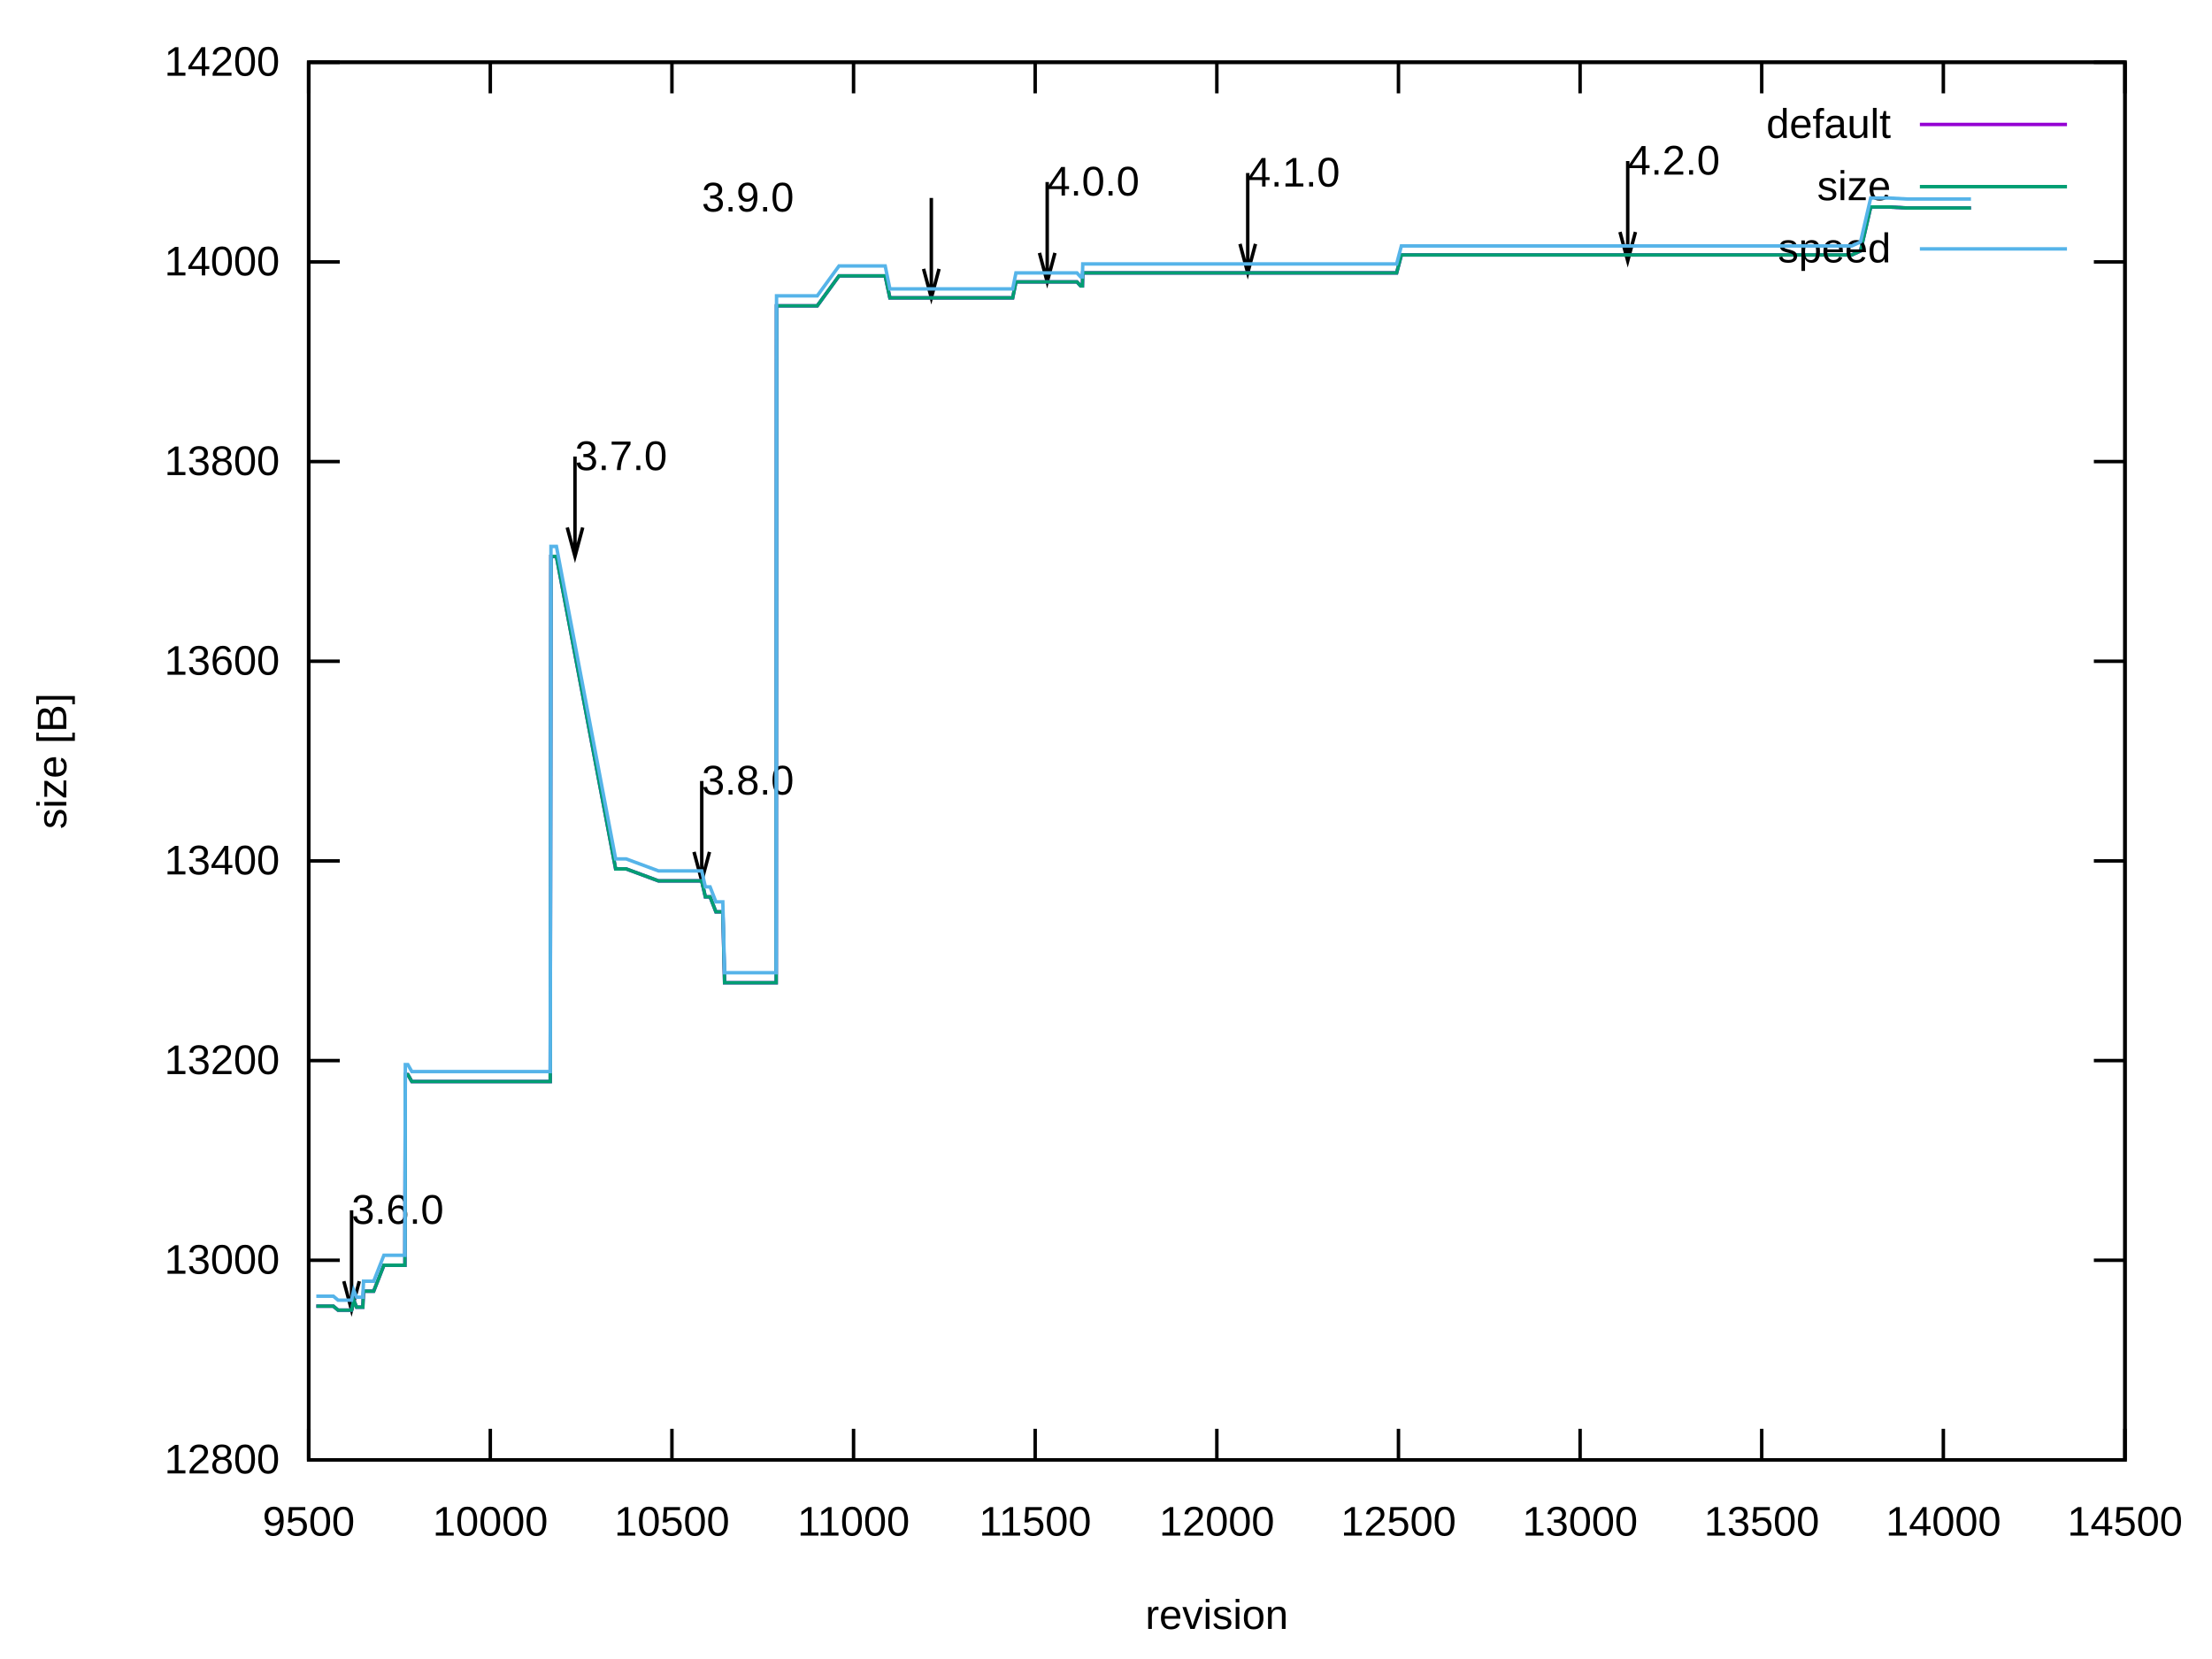
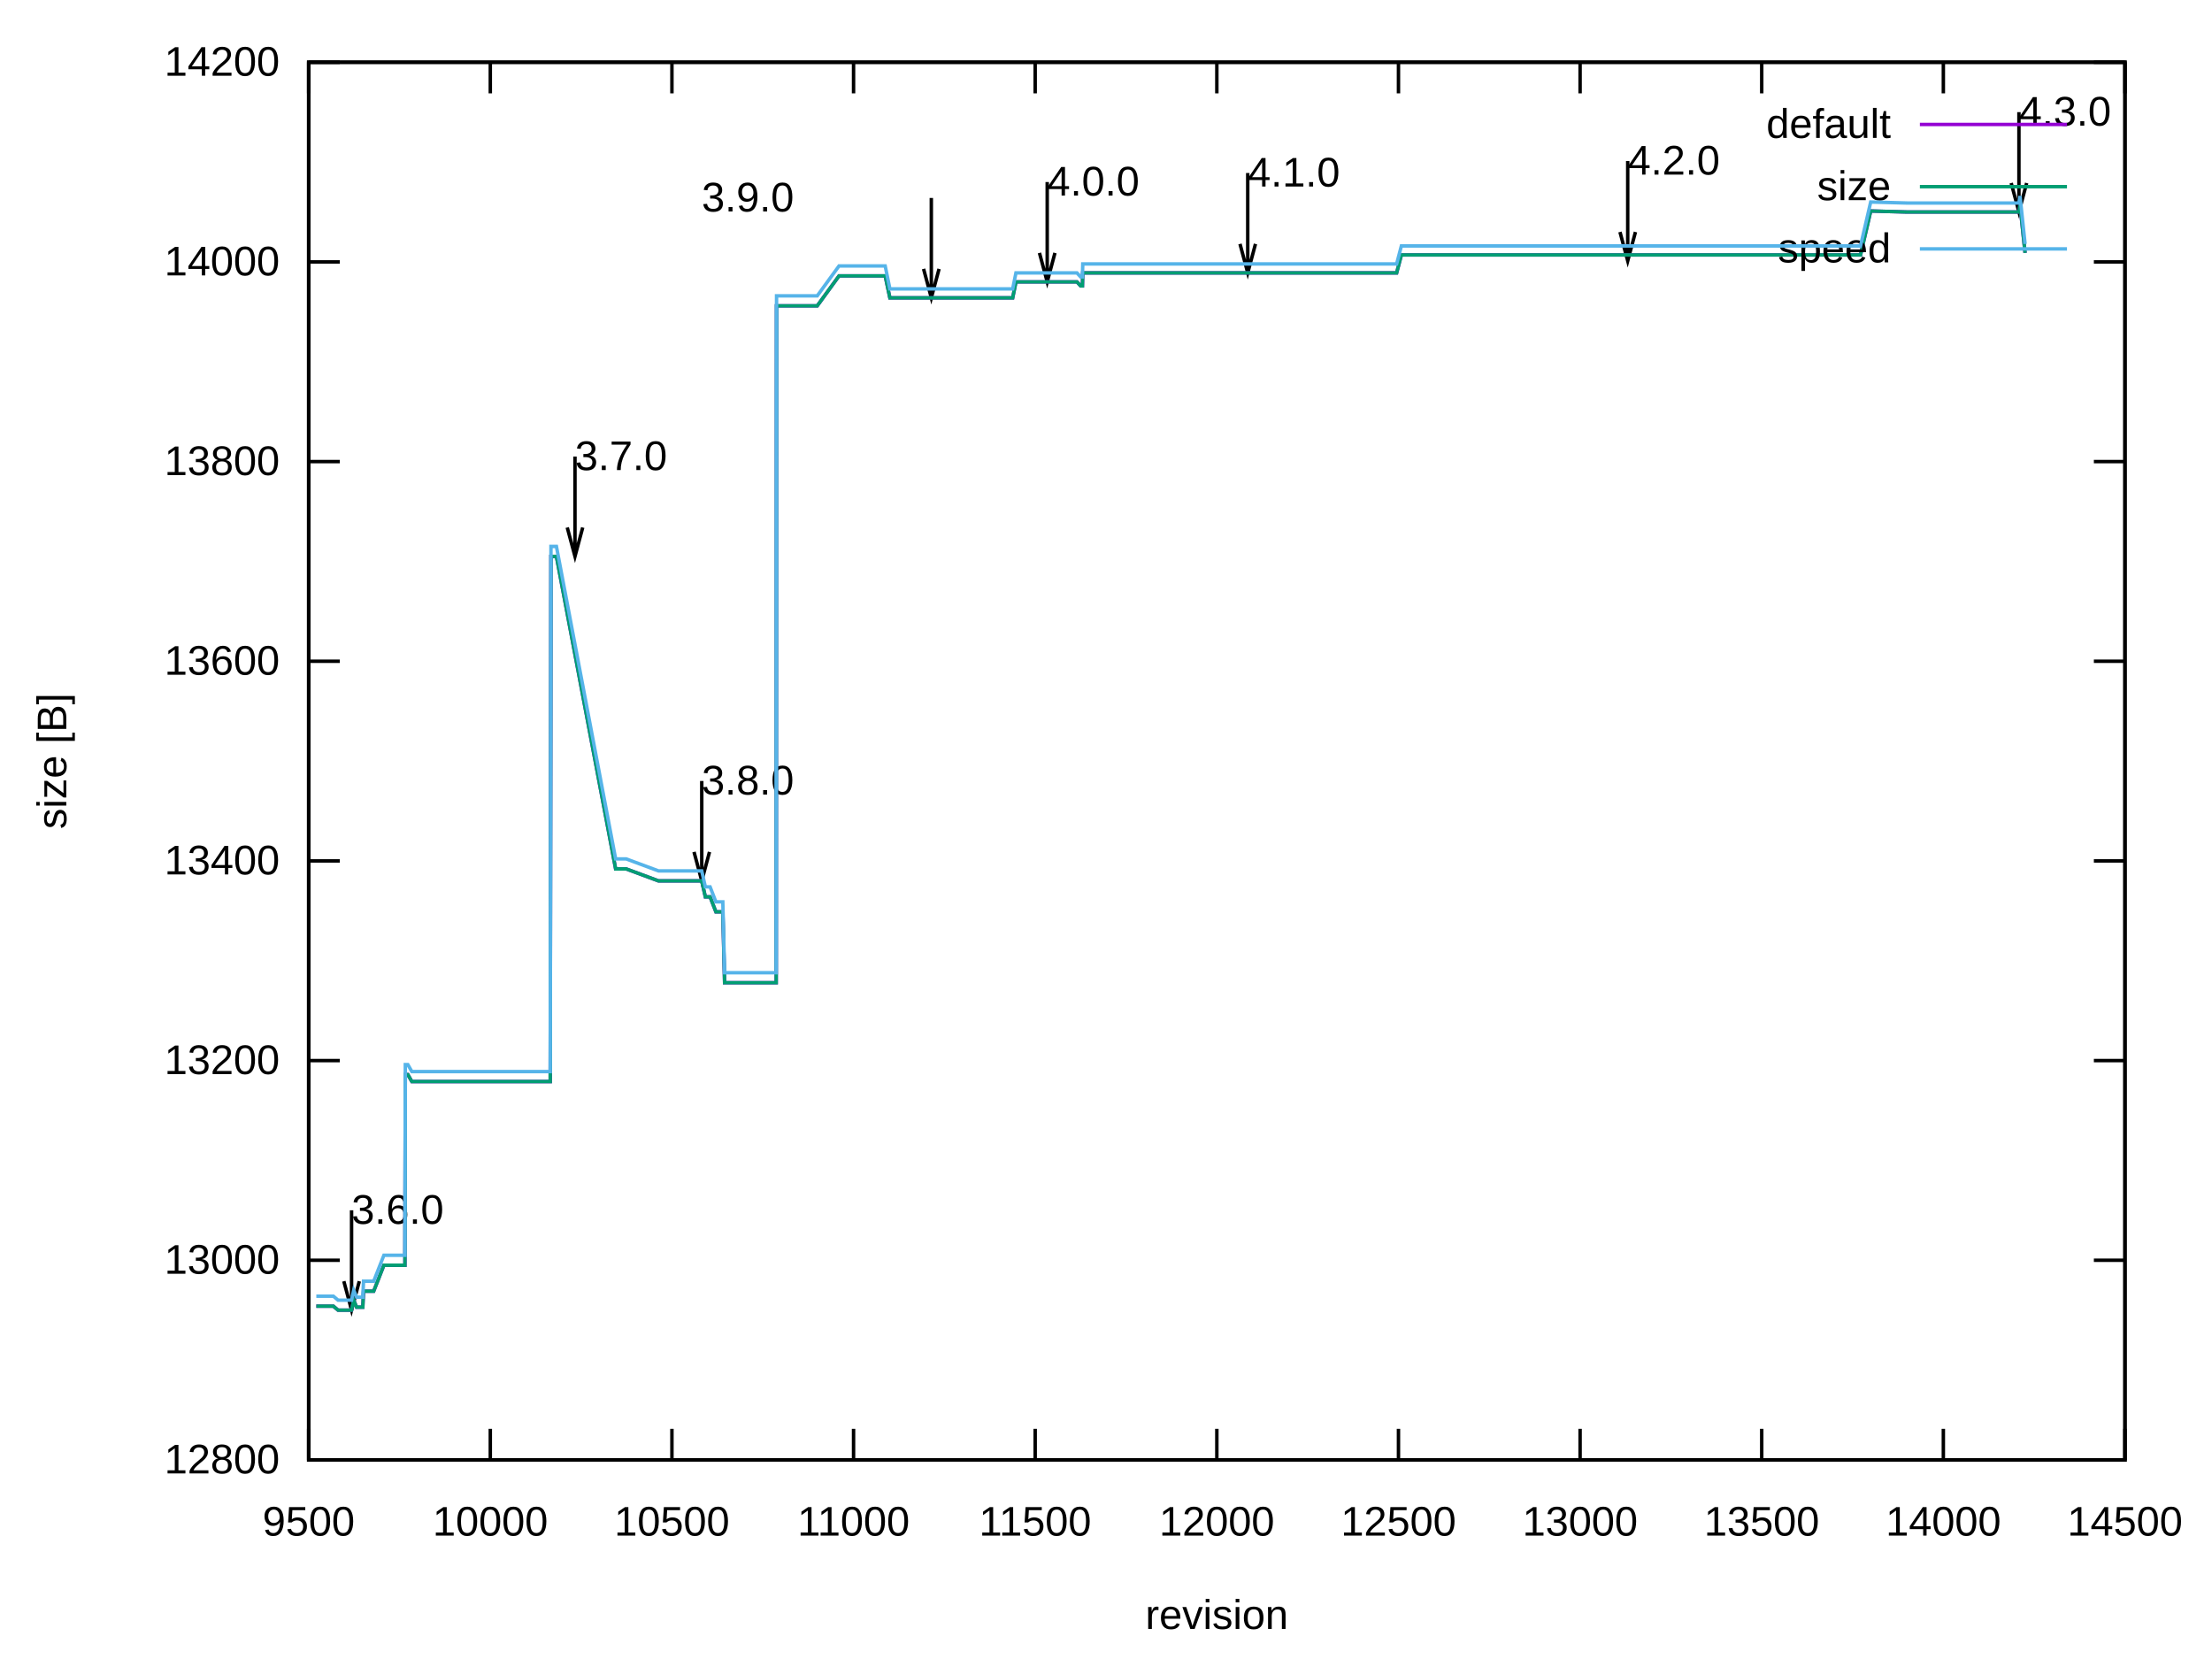
<svg xmlns="http://www.w3.org/2000/svg" xmlns:xlink="http://www.w3.org/1999/xlink" width="640" height="480" viewBox="0 0 640 480">
  <g id="gnuplot_canvas">
    <rect x="0" y="0" width="640" height="480" fill="none" />
    <defs>
      <circle id="gpDot" r="0.5" stroke-width="0.5" stroke="currentColor" />
      <path id="gpPt0" stroke-width="0.222" stroke="currentColor" d="M-1,0 h2 M0,-1 v2" />
      <path id="gpPt1" stroke-width="0.222" stroke="currentColor" d="M-1,-1 L1,1 M1,-1 L-1,1" />
      <path id="gpPt2" stroke-width="0.222" stroke="currentColor" d="M-1,0 L1,0 M0,-1 L0,1 M-1,-1 L1,1 M-1,1 L1,-1" />
      <rect id="gpPt3" stroke-width="0.222" stroke="currentColor" x="-1" y="-1" width="2" height="2" />
      <rect id="gpPt4" stroke-width="0.222" stroke="currentColor" fill="currentColor" x="-1" y="-1" width="2" height="2" />
      <circle id="gpPt5" stroke-width="0.222" stroke="currentColor" cx="0" cy="0" r="1" />
      <use xlink:href="#gpPt5" id="gpPt6" fill="currentColor" stroke="none" />
      <path id="gpPt7" stroke-width="0.222" stroke="currentColor" d="M0,-1.33 L-1.33,0.67 L1.33,0.67 z" />
      <use xlink:href="#gpPt7" id="gpPt8" fill="currentColor" stroke="none" />
      <use xlink:href="#gpPt7" id="gpPt9" stroke="currentColor" transform="rotate(180)" />
      <use xlink:href="#gpPt9" id="gpPt10" fill="currentColor" stroke="none" />
      <use xlink:href="#gpPt3" id="gpPt11" stroke="currentColor" transform="rotate(45)" />
      <use xlink:href="#gpPt11" id="gpPt12" fill="currentColor" stroke="none" />
      <path id="gpPt13" stroke-width="0.222" stroke="currentColor" d="M0,1.330 L1.265,0.411 L0.782,-1.067 L-0.782,-1.076 L-1.265,0.411 z" />
      <use xlink:href="#gpPt13" id="gpPt14" fill="currentColor" stroke="none" />
      <filter id="textbox" filterUnits="objectBoundingBox" x="0" y="0" height="1" width="1">
        <feFlood flood-color="white" flood-opacity="1" result="bgnd" />
        <feComposite in="SourceGraphic" in2="bgnd" operator="atop" />
      </filter>
      <filter id="greybox" filterUnits="objectBoundingBox" x="0" y="0" height="1" width="1">
        <feFlood flood-color="lightgrey" flood-opacity="1" result="grey" />
        <feComposite in="SourceGraphic" in2="grey" operator="atop" />
      </filter>
    </defs>
    <g fill="none" color="white" stroke="currentColor" stroke-width="1.00" stroke-linecap="butt" stroke-linejoin="miter">
</g>
    <g fill="none" color="black" stroke="currentColor" stroke-width="1.00" stroke-linecap="butt" stroke-linejoin="miter">
      <path stroke="black" d="M89.31,422.40 L98.31,422.40 M614.82,422.40 L605.82,422.40  " />
      <g transform="translate(80.92,426.30)" stroke="none" fill="black" font-family="Arial" font-size="12.00" text-anchor="end">
        <text>
          <tspan font-family="Arial"> 12800</tspan>
        </text>
      </g>
    </g>
    <g fill="none" color="black" stroke="currentColor" stroke-width="1.00" stroke-linecap="butt" stroke-linejoin="miter">
      <path stroke="black" d="M89.31,364.63 L98.31,364.63 M614.82,364.63 L605.82,364.63  " />
      <g transform="translate(80.92,368.53)" stroke="none" fill="black" font-family="Arial" font-size="12.00" text-anchor="end">
        <text>
          <tspan font-family="Arial"> 13000</tspan>
        </text>
      </g>
    </g>
    <g fill="none" color="black" stroke="currentColor" stroke-width="1.00" stroke-linecap="butt" stroke-linejoin="miter">
      <path stroke="black" d="M89.31,306.86 L98.31,306.86 M614.82,306.86 L605.82,306.86  " />
      <g transform="translate(80.92,310.76)" stroke="none" fill="black" font-family="Arial" font-size="12.00" text-anchor="end">
        <text>
          <tspan font-family="Arial"> 13200</tspan>
        </text>
      </g>
    </g>
    <g fill="none" color="black" stroke="currentColor" stroke-width="1.00" stroke-linecap="butt" stroke-linejoin="miter">
      <path stroke="black" d="M89.31,249.09 L98.31,249.09 M614.82,249.09 L605.82,249.09  " />
      <g transform="translate(80.92,252.99)" stroke="none" fill="black" font-family="Arial" font-size="12.00" text-anchor="end">
        <text>
          <tspan font-family="Arial"> 13400</tspan>
        </text>
      </g>
    </g>
    <g fill="none" color="black" stroke="currentColor" stroke-width="1.00" stroke-linecap="butt" stroke-linejoin="miter">
      <path stroke="black" d="M89.31,191.32 L98.31,191.32 M614.82,191.32 L605.82,191.32  " />
      <g transform="translate(80.92,195.22)" stroke="none" fill="black" font-family="Arial" font-size="12.00" text-anchor="end">
        <text>
          <tspan font-family="Arial"> 13600</tspan>
        </text>
      </g>
    </g>
    <g fill="none" color="black" stroke="currentColor" stroke-width="1.00" stroke-linecap="butt" stroke-linejoin="miter">
      <path stroke="black" d="M89.31,133.55 L98.31,133.55 M614.82,133.55 L605.82,133.55  " />
      <g transform="translate(80.92,137.45)" stroke="none" fill="black" font-family="Arial" font-size="12.00" text-anchor="end">
        <text>
          <tspan font-family="Arial"> 13800</tspan>
        </text>
      </g>
    </g>
    <g fill="none" color="black" stroke="currentColor" stroke-width="1.00" stroke-linecap="butt" stroke-linejoin="miter">
      <path stroke="black" d="M89.31,75.78 L98.31,75.78 M614.82,75.78 L605.82,75.78  " />
      <g transform="translate(80.92,79.68)" stroke="none" fill="black" font-family="Arial" font-size="12.00" text-anchor="end">
        <text>
          <tspan font-family="Arial"> 14000</tspan>
        </text>
      </g>
    </g>
    <g fill="none" color="black" stroke="currentColor" stroke-width="1.00" stroke-linecap="butt" stroke-linejoin="miter">
      <path stroke="black" d="M89.31,18.01 L98.31,18.01 M614.82,18.01 L605.82,18.01  " />
      <g transform="translate(80.92,21.91)" stroke="none" fill="black" font-family="Arial" font-size="12.00" text-anchor="end">
        <text>
          <tspan font-family="Arial"> 14200</tspan>
        </text>
      </g>
    </g>
    <g fill="none" color="black" stroke="currentColor" stroke-width="1.00" stroke-linecap="butt" stroke-linejoin="miter">
      <path stroke="black" d="M89.31,422.40 L89.31,413.40 M89.31,18.01 L89.31,27.01  " />
      <g transform="translate(89.31,444.30)" stroke="none" fill="black" font-family="Arial" font-size="12.00" text-anchor="middle">
        <text>
          <tspan font-family="Arial"> 9500</tspan>
        </text>
      </g>
    </g>
    <g fill="none" color="black" stroke="currentColor" stroke-width="1.00" stroke-linecap="butt" stroke-linejoin="miter">
      <path stroke="black" d="M141.86,422.40 L141.86,413.40 M141.86,18.01 L141.86,27.01  " />
      <g transform="translate(141.86,444.30)" stroke="none" fill="black" font-family="Arial" font-size="12.00" text-anchor="middle">
        <text>
          <tspan font-family="Arial"> 10000</tspan>
        </text>
      </g>
    </g>
    <g fill="none" color="black" stroke="currentColor" stroke-width="1.00" stroke-linecap="butt" stroke-linejoin="miter">
      <path stroke="black" d="M194.41,422.40 L194.41,413.40 M194.41,18.01 L194.41,27.01  " />
      <g transform="translate(194.41,444.30)" stroke="none" fill="black" font-family="Arial" font-size="12.00" text-anchor="middle">
        <text>
          <tspan font-family="Arial"> 10500</tspan>
        </text>
      </g>
    </g>
    <g fill="none" color="black" stroke="currentColor" stroke-width="1.00" stroke-linecap="butt" stroke-linejoin="miter">
      <path stroke="black" d="M246.96,422.40 L246.96,413.40 M246.96,18.01 L246.96,27.01  " />
      <g transform="translate(246.96,444.30)" stroke="none" fill="black" font-family="Arial" font-size="12.00" text-anchor="middle">
        <text>
          <tspan font-family="Arial"> 11000</tspan>
        </text>
      </g>
    </g>
    <g fill="none" color="black" stroke="currentColor" stroke-width="1.00" stroke-linecap="butt" stroke-linejoin="miter">
      <path stroke="black" d="M299.51,422.40 L299.51,413.40 M299.51,18.01 L299.51,27.01  " />
      <g transform="translate(299.51,444.30)" stroke="none" fill="black" font-family="Arial" font-size="12.00" text-anchor="middle">
        <text>
          <tspan font-family="Arial"> 11500</tspan>
        </text>
      </g>
    </g>
    <g fill="none" color="black" stroke="currentColor" stroke-width="1.00" stroke-linecap="butt" stroke-linejoin="miter">
      <path stroke="black" d="M352.07,422.40 L352.07,413.40 M352.07,18.01 L352.07,27.01  " />
      <g transform="translate(352.07,444.30)" stroke="none" fill="black" font-family="Arial" font-size="12.00" text-anchor="middle">
        <text>
          <tspan font-family="Arial"> 12000</tspan>
        </text>
      </g>
    </g>
    <g fill="none" color="black" stroke="currentColor" stroke-width="1.00" stroke-linecap="butt" stroke-linejoin="miter">
      <path stroke="black" d="M404.62,422.40 L404.62,413.40 M404.62,18.01 L404.62,27.01  " />
      <g transform="translate(404.62,444.30)" stroke="none" fill="black" font-family="Arial" font-size="12.00" text-anchor="middle">
        <text>
          <tspan font-family="Arial"> 12500</tspan>
        </text>
      </g>
    </g>
    <g fill="none" color="black" stroke="currentColor" stroke-width="1.00" stroke-linecap="butt" stroke-linejoin="miter">
      <path stroke="black" d="M457.17,422.40 L457.17,413.40 M457.17,18.01 L457.17,27.01  " />
      <g transform="translate(457.17,444.30)" stroke="none" fill="black" font-family="Arial" font-size="12.00" text-anchor="middle">
        <text>
          <tspan font-family="Arial"> 13000</tspan>
        </text>
      </g>
    </g>
    <g fill="none" color="black" stroke="currentColor" stroke-width="1.00" stroke-linecap="butt" stroke-linejoin="miter">
      <path stroke="black" d="M509.72,422.40 L509.72,413.40 M509.72,18.01 L509.72,27.01  " />
      <g transform="translate(509.72,444.30)" stroke="none" fill="black" font-family="Arial" font-size="12.00" text-anchor="middle">
        <text>
          <tspan font-family="Arial"> 13500</tspan>
        </text>
      </g>
    </g>
    <g fill="none" color="black" stroke="currentColor" stroke-width="1.00" stroke-linecap="butt" stroke-linejoin="miter">
      <path stroke="black" d="M562.27,422.40 L562.27,413.40 M562.27,18.01 L562.27,27.01  " />
      <g transform="translate(562.27,444.30)" stroke="none" fill="black" font-family="Arial" font-size="12.00" text-anchor="middle">
        <text>
          <tspan font-family="Arial"> 14000</tspan>
        </text>
      </g>
    </g>
    <g fill="none" color="black" stroke="currentColor" stroke-width="1.00" stroke-linecap="butt" stroke-linejoin="miter">
      <path stroke="black" d="M614.82,422.40 L614.82,413.40 M614.82,18.01 L614.82,27.01  " />
      <g transform="translate(614.82,444.30)" stroke="none" fill="black" font-family="Arial" font-size="12.00" text-anchor="middle">
        <text>
          <tspan font-family="Arial"> 14500</tspan>
        </text>
      </g>
    </g>
    <g fill="none" color="black" stroke="currentColor" stroke-width="1.00" stroke-linecap="butt" stroke-linejoin="miter">
</g>
    <g fill="none" color="black" stroke="currentColor" stroke-width="1.00" stroke-linecap="butt" stroke-linejoin="miter">
      <path stroke="black" d="M89.31,18.01 L89.31,422.40 L614.82,422.40 L614.82,18.01 L89.31,18.01 Z  " />
      <g transform="translate(101.71,354.09)" stroke="none" fill="black" font-family="Arial" font-size="12.00" text-anchor="start">
        <text>
          <tspan font-family="Arial">3.6.0</tspan>
        </text>
      </g>
      <g transform="translate(166.35,136.01)" stroke="none" fill="black" font-family="Arial" font-size="12.00" text-anchor="start">
        <text>
          <tspan font-family="Arial">3.7.0</tspan>
        </text>
      </g>
      <g transform="translate(203.03,229.88)" stroke="none" fill="black" font-family="Arial" font-size="12.00" text-anchor="start">
        <text>
          <tspan font-family="Arial">3.8.0</tspan>
        </text>
      </g>
      <g transform="translate(203.03,61.19)" stroke="none" fill="black" font-family="Arial" font-size="12.00" text-anchor="start">
        <text>
          <tspan font-family="Arial">3.9.0</tspan>
        </text>
      </g>
      <g transform="translate(302.98,56.57)" stroke="none" fill="black" font-family="Arial" font-size="12.00" text-anchor="start">
        <text>
          <tspan font-family="Arial">4.0.0</tspan>
        </text>
      </g>
      <g transform="translate(361.00,53.97)" stroke="none" fill="black" font-family="Arial" font-size="12.00" text-anchor="start">
        <text>
          <tspan font-family="Arial">4.1.0</tspan>
        </text>
      </g>
      <g transform="translate(470.94,50.51)" stroke="none" fill="black" font-family="Arial" font-size="12.00" text-anchor="start">
        <text>
          <tspan font-family="Arial">4.2.0</tspan>
        </text>
      </g>
-       <path stroke="black" d="M99.48,370.70 L101.72,379.06 L103.96,370.70 M101.72,350.18 L101.72,379.06 M164.12,152.62 L166.36,160.98 L168.60,152.62   M166.36,132.10 L166.36,160.98 M200.80,246.49 L203.04,254.86 L205.28,246.49 M203.04,225.97 L203.04,254.86 M267.22,77.80   L269.46,86.17 L271.70,77.80 M269.46,57.28 L269.46,86.17 M300.75,73.18 L302.99,81.55 L305.23,73.18 M302.99,52.66   L302.99,81.55 M358.77,70.58 L361.01,78.95 L363.25,70.58 M361.01,50.06 L361.01,78.95 M468.71,67.12 L470.95,75.48   L473.19,67.12 M470.95,46.60 L470.95,75.48  " />
+       <g transform="translate(584.13,36.35)" stroke="none" fill="black" font-family="Arial" font-size="12.00" text-anchor="start">
+         <text>
+           <tspan font-family="Arial">4.3.0</tspan>
+         </text>
+       </g>
+       <path stroke="black" d="M99.48,370.70 L101.72,379.06 L103.96,370.70 M101.72,350.18 L101.72,379.06 M164.12,152.62 L166.36,160.98 L168.60,152.62   M166.36,132.10 L166.36,160.98 M200.80,246.49 L203.04,254.86 L205.28,246.49 M203.04,225.97 L203.04,254.86 M267.22,77.80   L269.46,86.17 L271.70,77.80 M269.46,57.28 L269.46,86.17 M300.75,73.18 L302.99,81.55 L305.23,73.18 M302.99,52.66   L302.99,81.55 M358.77,70.58 L361.01,78.95 L363.25,70.58 M361.01,50.06 L361.01,78.95 M468.71,67.12 L470.95,75.48   L473.19,67.12 M470.95,46.60 L470.95,75.48 M581.90,52.96 L584.14,61.33 L586.38,52.96 M584.14,32.44 L584.14,61.33    " />
    </g>
    <g fill="none" color="black" stroke="currentColor" stroke-width="1.00" stroke-linecap="butt" stroke-linejoin="miter">
      <g transform="translate(19.18,220.21) rotate(270)" stroke="none" fill="black" font-family="Arial" font-size="12.00" text-anchor="middle">
        <text>
          <tspan font-family="Arial">size [B]</tspan>
        </text>
      </g>
    </g>
    <g fill="none" color="black" stroke="currentColor" stroke-width="1.00" stroke-linecap="butt" stroke-linejoin="miter">
      <g transform="translate(352.06,471.30)" stroke="none" fill="black" font-family="Arial" font-size="12.00" text-anchor="middle">
        <text>
          <tspan font-family="Arial">revision</tspan>
        </text>
      </g>
    </g>
    <g fill="none" color="black" stroke="currentColor" stroke-width="1.00" stroke-linecap="butt" stroke-linejoin="miter">
</g>
    <g id="gnuplot_plot_1">
      <g fill="none" color="black" stroke="currentColor" stroke-width="1.00" stroke-linecap="butt" stroke-linejoin="miter">
        <g transform="translate(547.09,39.91)" stroke="none" fill="black" font-family="Arial" font-size="12.00" text-anchor="end">
          <text>
            <tspan font-family="Arial">default</tspan>
          </text>
        </g>
      </g>
      <g fill="none" color="black" stroke="currentColor" stroke-width="1.00" stroke-linecap="butt" stroke-linejoin="miter">
-         <path stroke="rgb(148,   0, 211)" d="M555.48,36.01 L598.04,36.01 M91.52,377.92 L93.51,377.92 L94.57,377.92 L96.46,377.92 L97.82,379.07 L98.66,379.07   L99.40,379.07 L99.93,379.07 L100.03,379.07 L100.14,379.07 L100.24,379.07 L101.71,379.07 L102.34,376.18 L103.18,378.21   L103.50,378.21 L103.60,378.21 L103.71,378.21 L103.81,378.21 L104.02,378.21 L104.55,378.21 L104.65,378.21 L104.97,378.21   L105.18,373.58 L105.39,373.58 L105.50,373.58 L106.02,373.58 L106.34,373.58 L106.55,373.58 L106.65,373.58 L106.76,373.58   L108.12,373.58 L111.07,366.07 L113.48,366.07 L114.53,366.07 L115.27,366.07 L115.69,366.07 L116.74,366.07 L117.06,366.07   L117.16,366.07 L117.27,310.90 L117.37,310.90 L118.00,310.90 L119.16,312.93 L119.79,312.93 L119.89,312.93 L120.10,312.93   L120.53,312.93 L121.16,312.93 L121.58,312.93 L121.68,312.93 L122.42,312.93 L122.73,312.93 L122.84,312.93 L122.94,312.93   L123.99,312.93 L124.20,312.93 L124.62,312.93 L129.14,312.93 L136.50,312.93 L136.92,312.93 L137.13,312.93 L137.24,312.93   L137.76,312.93 L158.99,312.93 L159.20,312.93 L159.41,160.99 L160.15,160.99 L160.88,160.99 L160.99,160.99 L178.12,251.40   L178.54,251.40 L178.65,251.40 L180.33,251.40 L180.43,251.40 L181.17,251.40 L190.52,254.87 L193.89,254.87 L195.46,254.87   L198.62,254.87 L200.51,254.87 L203.03,254.87 L204.08,259.49 L205.03,259.49 L205.45,259.49 L207.13,263.82 L209.13,263.82   L209.65,284.33 L210.81,284.33 L211.23,284.33 L212.07,284.33 L223.32,284.33 L224.05,284.33 L224.47,284.33 L224.58,284.33   L224.68,88.49 L224.89,88.49 L225.94,88.49 L236.45,88.49 L242.76,79.82 L244.23,79.82 L256.11,79.82 L257.47,86.18   L262.73,86.18 L269.45,86.18 L274.29,86.18 L281.65,86.18 L282.17,86.18 L285.96,86.18 L292.68,86.18 L293.00,86.18   L293.94,81.56 L300.25,81.56 L300.46,81.56 L302.98,81.56 L308.55,81.56 L311.50,81.56 L311.60,81.56 L312.65,82.71   L313.18,82.71 L313.28,78.96 L313.91,78.96 L314.02,78.96 L322.85,78.96 L333.36,78.96 L352.17,78.96 L357.95,78.96   L361.00,78.96 L362.36,78.96 L362.58,78.96 L362.79,78.96 L363.21,78.96 L363.52,78.96 L364.05,78.96 L393.26,78.96   L395.68,78.96 L397.26,78.96 L399.36,78.96 L400.83,78.96 L403.35,78.96 L404.09,78.96 L405.46,73.76 L419.54,73.76   L422.80,73.76 L424.48,73.76 L424.80,73.76 L430.47,73.76 L434.46,73.76 L435.62,73.76 L438.98,73.76 L442.66,73.76   L444.03,73.76 L445.71,73.76 L446.66,73.76 L453.91,73.76 L470.94,73.76 L478.19,73.76 L488.70,73.76 L509.19,73.76   L529.58,73.76 L530.63,73.76 L531.68,73.76 L535.78,73.76 L538.31,72.60 L541.25,59.89 L542.30,59.89 L542.40,59.89   L542.83,59.89 L543.35,59.89 L545.45,59.89 L546.50,59.89 L551.76,60.18 L562.27,60.18 L570.26,60.18  " />
+         <path stroke="rgb(148,   0, 211)" d="M555.48,36.01 L598.04,36.01 M91.52,377.92 L93.51,377.92 L94.57,377.92 L96.46,377.92 L97.82,379.07 L98.66,379.07   L99.40,379.07 L99.93,379.07 L100.03,379.07 L100.14,379.07 L100.24,379.07 L101.71,379.07 L102.34,376.18 L103.18,378.21   L103.50,378.21 L103.60,378.21 L103.71,378.21 L103.81,378.21 L104.02,378.21 L104.55,378.21 L104.65,378.21 L104.97,378.21   L105.18,373.58 L105.39,373.58 L105.50,373.58 L106.02,373.58 L106.34,373.58 L106.55,373.58 L106.65,373.58 L106.76,373.58   L108.12,373.58 L111.07,366.07 L113.48,366.07 L114.53,366.07 L115.27,366.07 L115.69,366.07 L116.74,366.07 L117.06,366.07   L117.16,366.07 L117.27,310.90 L117.37,310.90 L118.00,310.90 L119.16,312.93 L119.79,312.93 L119.89,312.93 L120.10,312.93   L120.53,312.93 L121.16,312.93 L121.58,312.93 L121.68,312.93 L122.42,312.93 L122.73,312.93 L122.84,312.93 L122.94,312.93   L123.99,312.93 L124.20,312.93 L124.62,312.93 L129.14,312.93 L136.50,312.93 L136.92,312.93 L137.13,312.93 L137.24,312.93   L137.76,312.93 L158.99,312.93 L159.20,312.93 L159.41,160.99 L160.15,160.99 L160.88,160.99 L160.99,160.99 L178.12,251.40   L178.54,251.40 L178.65,251.40 L180.33,251.40 L180.43,251.40 L181.17,251.40 L190.52,254.87 L193.89,254.87 L195.46,254.87   L198.62,254.87 L200.51,254.87 L203.03,254.87 L204.08,259.49 L205.03,259.49 L205.45,259.49 L207.13,263.82 L209.13,263.82   L209.65,284.33 L210.81,284.33 L211.23,284.33 L212.07,284.33 L223.32,284.33 L224.05,284.33 L224.47,284.33 L224.58,284.33   L224.68,88.49 L224.89,88.49 L225.94,88.49 L236.45,88.49 L242.76,79.82 L244.23,79.82 L256.11,79.82 L257.47,86.18   L262.73,86.18 L269.45,86.18 L274.29,86.18 L281.65,86.18 L282.17,86.18 L285.96,86.18 L292.68,86.18 L293.00,86.18   L293.94,81.56 L300.25,81.56 L300.46,81.56 L302.98,81.56 L308.55,81.56 L311.50,81.56 L311.60,81.56 L312.65,82.71   L313.18,82.71 L313.28,78.96 L313.91,78.96 L314.02,78.96 L322.85,78.96 L333.36,78.96 L352.17,78.96 L357.95,78.96   L361.00,78.96 L362.36,78.96 L362.58,78.96 L362.79,78.96 L363.21,78.96 L363.52,78.96 L364.05,78.96 L393.26,78.96   L395.68,78.96 L397.26,78.96 L399.36,78.96 L400.83,78.96 L403.35,78.96 L404.09,78.96 L405.46,73.76 L419.54,73.76   L422.80,73.76 L424.48,73.76 L424.80,73.76 L430.47,73.76 L434.46,73.76 L435.62,73.76 L438.98,73.76 L442.66,73.76   L444.03,73.76 L445.71,73.76 L446.66,73.76 L453.91,73.76 L470.94,73.76 L478.19,73.76 L488.70,73.76 L509.19,73.76   L529.58,73.76 L530.63,73.76 L531.68,73.76 L535.78,73.76 L538.31,73.76 L541.25,61.05 L551.76,61.34 L562.27,61.34   L581.61,61.34 L584.13,61.34 L584.45,59.32 L585.92,73.18  " />
      </g>
    </g>
    <g id="gnuplot_plot_2">
      <g fill="none" color="black" stroke="currentColor" stroke-width="1.00" stroke-linecap="butt" stroke-linejoin="miter">
        <g transform="translate(547.09,57.91)" stroke="none" fill="black" font-family="Arial" font-size="12.00" text-anchor="end">
          <text>
            <tspan font-family="Arial">size</tspan>
          </text>
        </g>
      </g>
      <g fill="none" color="black" stroke="currentColor" stroke-width="1.00" stroke-linecap="butt" stroke-linejoin="miter">
-         <path stroke="rgb(  0, 158, 115)" d="M555.48,54.01 L598.04,54.01 M91.52,377.92 L93.51,377.92 L94.57,377.92 L96.46,377.92 L97.82,379.07 L98.66,379.07   L99.40,379.07 L99.93,379.07 L100.03,379.07 L100.14,379.07 L100.24,379.07 L101.71,379.07 L102.34,376.18 L103.18,378.21   L103.50,378.21 L103.60,378.21 L103.71,378.21 L103.81,378.21 L104.02,378.21 L104.55,378.21 L104.65,378.21 L104.97,378.21   L105.18,373.58 L105.39,373.58 L105.50,373.58 L106.02,373.58 L106.34,373.58 L106.55,373.58 L106.65,373.58 L106.76,373.58   L108.12,373.58 L111.07,366.07 L113.48,366.07 L114.53,366.07 L115.27,366.07 L115.69,366.07 L116.74,366.07 L117.06,366.07   L117.16,366.07 L117.27,310.90 L117.37,310.90 L118.00,310.90 L119.16,312.93 L119.79,312.93 L119.89,312.93 L120.10,312.93   L120.53,312.93 L121.16,312.93 L121.58,312.93 L121.68,312.93 L122.42,312.93 L122.73,312.93 L122.84,312.93 L122.94,312.93   L123.99,312.93 L124.20,312.93 L124.62,312.93 L129.14,312.93 L136.50,312.93 L136.92,312.93 L137.13,312.93 L137.24,312.93   L137.76,312.93 L158.99,312.93 L159.20,312.93 L159.41,160.99 L160.15,160.99 L160.88,160.99 L160.99,160.99 L178.12,251.40   L178.54,251.40 L178.65,251.40 L180.33,251.40 L180.43,251.40 L181.17,251.40 L190.52,254.87 L193.89,254.87 L195.46,254.87   L198.62,254.87 L200.51,254.87 L203.03,254.87 L204.08,259.49 L205.03,259.49 L205.45,259.49 L207.13,263.82 L209.13,263.82   L209.65,284.33 L210.81,284.33 L211.23,284.33 L212.07,284.33 L223.32,284.33 L224.05,284.33 L224.47,284.33 L224.58,284.33   L224.68,88.49 L224.89,88.49 L225.94,88.49 L236.45,88.49 L242.76,79.82 L244.23,79.82 L256.11,79.82 L257.47,86.18   L262.73,86.18 L269.45,86.18 L274.29,86.18 L281.65,86.18 L282.17,86.18 L285.96,86.18 L292.68,86.18 L293.00,86.18   L293.94,81.56 L300.25,81.56 L300.46,81.56 L302.98,81.56 L308.55,81.56 L311.50,81.56 L311.60,81.56 L312.65,82.71   L313.18,82.71 L313.28,78.96 L313.91,78.96 L314.02,78.96 L322.85,78.96 L333.36,78.96 L352.17,78.96 L357.95,78.96   L361.00,78.96 L362.36,78.96 L362.58,78.96 L362.79,78.96 L363.21,78.96 L363.52,78.96 L364.05,78.96 L393.26,78.96   L395.68,78.96 L397.26,78.96 L399.36,78.96 L400.83,78.96 L403.35,78.96 L404.09,78.96 L405.46,73.76 L419.54,73.76   L422.80,73.76 L424.48,73.76 L424.80,73.76 L430.47,73.76 L434.46,73.76 L435.62,73.76 L438.98,73.76 L442.66,73.76   L444.03,73.76 L445.71,73.76 L446.66,73.76 L453.91,73.76 L470.94,73.76 L478.19,73.76 L488.70,73.76 L509.19,73.76   L529.58,73.76 L530.63,73.76 L531.68,73.76 L535.78,73.76 L538.31,72.60 L541.25,59.89 L542.30,59.89 L542.40,59.89   L542.83,59.89 L543.35,59.89 L545.45,59.89 L546.50,59.89 L551.76,60.18 L562.27,60.18 L570.26,60.18  " />
+         <path stroke="rgb(  0, 158, 115)" d="M555.48,54.01 L598.04,54.01 M91.52,377.92 L93.51,377.92 L94.57,377.92 L96.46,377.92 L97.82,379.07 L98.66,379.07   L99.40,379.07 L99.93,379.07 L100.03,379.07 L100.14,379.07 L100.24,379.07 L101.71,379.07 L102.34,376.18 L103.18,378.21   L103.50,378.21 L103.60,378.21 L103.71,378.21 L103.81,378.21 L104.02,378.21 L104.55,378.21 L104.65,378.21 L104.97,378.21   L105.18,373.58 L105.39,373.58 L105.50,373.58 L106.02,373.58 L106.34,373.58 L106.55,373.58 L106.65,373.58 L106.76,373.58   L108.12,373.58 L111.07,366.07 L113.48,366.07 L114.53,366.07 L115.27,366.07 L115.69,366.07 L116.74,366.07 L117.06,366.07   L117.16,366.07 L117.27,310.90 L117.37,310.90 L118.00,310.90 L119.16,312.93 L119.79,312.93 L119.89,312.93 L120.10,312.93   L120.53,312.93 L121.16,312.93 L121.58,312.93 L121.68,312.93 L122.42,312.93 L122.73,312.93 L122.84,312.93 L122.94,312.93   L123.99,312.93 L124.20,312.93 L124.62,312.93 L129.14,312.93 L136.50,312.93 L136.92,312.93 L137.13,312.93 L137.24,312.93   L137.76,312.93 L158.99,312.93 L159.20,312.93 L159.41,160.99 L160.15,160.99 L160.88,160.99 L160.99,160.99 L178.12,251.40   L178.54,251.40 L178.65,251.40 L180.33,251.40 L180.43,251.40 L181.17,251.40 L190.52,254.87 L193.89,254.87 L195.46,254.87   L198.62,254.87 L200.51,254.87 L203.03,254.87 L204.08,259.49 L205.03,259.49 L205.45,259.49 L207.13,263.82 L209.13,263.82   L209.65,284.33 L210.81,284.33 L211.23,284.33 L212.07,284.33 L223.32,284.33 L224.05,284.33 L224.47,284.33 L224.58,284.33   L224.68,88.49 L224.89,88.49 L225.94,88.49 L236.45,88.49 L242.76,79.82 L244.23,79.82 L256.11,79.82 L257.47,86.18   L262.73,86.18 L269.45,86.18 L274.29,86.18 L281.65,86.18 L282.17,86.18 L285.96,86.18 L292.68,86.18 L293.00,86.18   L293.94,81.56 L300.25,81.56 L300.46,81.56 L302.98,81.56 L308.55,81.56 L311.50,81.56 L311.60,81.56 L312.65,82.71   L313.18,82.71 L313.28,78.96 L313.91,78.96 L314.02,78.96 L322.85,78.96 L333.36,78.96 L352.17,78.96 L357.95,78.96   L361.00,78.96 L362.36,78.96 L362.58,78.96 L362.79,78.96 L363.21,78.96 L363.52,78.96 L364.05,78.96 L393.26,78.96   L395.68,78.96 L397.26,78.96 L399.36,78.96 L400.83,78.96 L403.35,78.96 L404.09,78.96 L405.46,73.76 L419.54,73.76   L422.80,73.76 L424.48,73.76 L424.80,73.76 L430.47,73.76 L434.46,73.76 L435.62,73.76 L438.98,73.76 L442.66,73.76   L444.03,73.76 L445.71,73.76 L446.66,73.76 L453.91,73.76 L470.94,73.76 L478.19,73.76 L488.70,73.76 L509.19,73.76   L529.58,73.76 L530.63,73.76 L531.68,73.76 L535.78,73.76 L538.31,73.76 L541.25,61.05 L551.76,61.34 L562.27,61.34   L581.61,61.34 L584.13,61.34 L584.45,59.32 L585.92,73.18  " />
      </g>
    </g>
    <g id="gnuplot_plot_3">
      <g fill="none" color="black" stroke="currentColor" stroke-width="1.00" stroke-linecap="butt" stroke-linejoin="miter">
        <g transform="translate(547.09,75.91)" stroke="none" fill="black" font-family="Arial" font-size="12.00" text-anchor="end">
          <text>
            <tspan font-family="Arial">speed</tspan>
          </text>
        </g>
      </g>
      <g fill="none" color="black" stroke="currentColor" stroke-width="1.00" stroke-linecap="butt" stroke-linejoin="miter">
-         <path stroke="rgb( 86, 180, 233)" d="M555.48,72.01 L598.04,72.01 M91.52,375.03 L93.51,375.03 L94.57,375.03 L96.46,375.03 L97.82,376.18 L98.66,376.18   L99.40,376.18 L99.93,376.18 L100.03,376.18 L100.14,376.18 L100.24,376.18 L101.71,376.18 L102.34,373.30 L103.18,375.32   L103.50,375.32 L103.60,375.32 L103.71,375.32 L103.81,375.32 L104.02,375.32 L104.55,375.32 L104.65,375.32 L104.97,375.32   L105.18,370.70 L105.39,370.70 L105.50,370.70 L106.02,370.70 L106.34,370.70 L106.55,370.70 L106.65,370.70 L106.76,370.70   L108.12,370.70 L111.07,363.19 L113.48,363.19 L114.53,363.19 L115.27,363.19 L115.69,363.19 L116.74,363.19 L117.06,363.19   L117.16,363.19 L117.27,308.02 L117.37,308.02 L118.00,308.02 L119.16,310.04 L119.79,310.04 L119.89,310.04 L120.10,310.04   L120.53,310.04 L121.16,310.04 L121.58,310.04 L121.68,310.04 L122.42,310.04 L122.73,310.04 L122.84,310.04 L122.94,310.04   L123.99,310.04 L124.20,310.04 L124.62,310.04 L129.14,310.04 L136.50,310.04 L136.92,310.04 L137.13,310.04 L137.24,310.04   L137.76,310.04 L158.99,310.04 L159.20,310.04 L159.41,158.10 L160.15,158.10 L160.88,158.10 L160.99,158.10 L178.12,248.51   L178.54,248.51 L178.65,248.51 L180.33,248.51 L180.43,248.51 L181.17,248.51 L190.52,251.98 L193.89,251.98 L195.46,251.98   L198.62,251.98 L200.51,251.98 L203.03,251.98 L204.08,256.60 L205.03,256.60 L205.45,256.60 L207.13,260.93 L209.13,260.93   L209.65,281.44 L210.81,281.44 L211.23,281.44 L212.07,281.44 L223.32,281.44 L224.05,281.44 L224.47,281.44 L224.58,281.44   L224.68,85.60 L224.89,85.60 L225.94,85.60 L236.45,85.60 L242.76,76.94 L244.23,76.94 L256.11,76.94 L257.47,83.58   L262.73,83.58 L269.45,83.58 L274.29,83.58 L281.65,83.58 L282.17,83.58 L285.96,83.58 L292.68,83.58 L293.00,83.58   L293.94,78.96 L300.25,78.96 L300.46,78.96 L302.98,78.96 L308.55,78.96 L311.50,78.96 L311.60,78.96 L312.65,80.11   L313.18,80.11 L313.28,76.36 L313.91,76.36 L314.02,76.36 L322.85,76.36 L333.36,76.36 L352.17,76.36 L357.95,76.36   L361.00,76.36 L362.36,76.36 L362.58,76.36 L362.79,76.36 L363.21,76.36 L363.52,76.36 L364.05,76.36 L393.26,76.36   L395.68,76.36 L397.26,76.36 L399.36,76.36 L400.83,76.36 L403.35,76.36 L404.09,76.36 L405.46,71.16 L419.54,71.16   L422.80,71.16 L424.48,71.16 L424.80,71.16 L430.47,71.16 L434.46,71.16 L435.62,71.16 L438.98,71.16 L442.66,71.16   L444.03,71.16 L445.71,71.16 L446.66,71.16 L453.91,71.16 L470.94,71.16 L478.19,71.16 L488.70,71.16 L509.19,71.16   L529.58,71.16 L530.63,71.16 L531.68,71.16 L535.78,71.16 L538.31,70.00 L541.25,57.29 L542.30,57.29 L542.40,57.29   L542.83,57.29 L543.35,57.29 L545.45,57.29 L546.50,57.29 L551.76,57.58 L562.27,57.58 L570.26,57.58  " />
+         <path stroke="rgb( 86, 180, 233)" d="M555.48,72.01 L598.04,72.01 M91.52,375.03 L93.51,375.03 L94.57,375.03 L96.46,375.03 L97.82,376.18 L98.66,376.18   L99.40,376.18 L99.93,376.18 L100.03,376.18 L100.14,376.18 L100.24,376.18 L101.71,376.18 L102.34,373.30 L103.18,375.32   L103.50,375.32 L103.60,375.32 L103.71,375.32 L103.81,375.32 L104.02,375.32 L104.55,375.32 L104.65,375.32 L104.97,375.32   L105.18,370.70 L105.39,370.70 L105.50,370.70 L106.02,370.70 L106.34,370.70 L106.55,370.70 L106.65,370.70 L106.76,370.70   L108.12,370.70 L111.07,363.19 L113.48,363.19 L114.53,363.19 L115.27,363.19 L115.69,363.19 L116.74,363.19 L117.06,363.19   L117.16,363.19 L117.27,308.02 L117.37,308.02 L118.00,308.02 L119.16,310.04 L119.79,310.04 L119.89,310.04 L120.10,310.04   L120.53,310.04 L121.16,310.04 L121.58,310.04 L121.68,310.04 L122.42,310.04 L122.73,310.04 L122.84,310.04 L122.94,310.04   L123.99,310.04 L124.20,310.04 L124.62,310.04 L129.14,310.04 L136.50,310.04 L136.92,310.04 L137.13,310.04 L137.24,310.04   L137.76,310.04 L158.99,310.04 L159.20,310.04 L159.41,158.10 L160.15,158.10 L160.88,158.10 L160.99,158.10 L178.12,248.51   L178.54,248.51 L178.65,248.51 L180.33,248.51 L180.43,248.51 L181.17,248.51 L190.52,251.98 L193.89,251.98 L195.46,251.98   L198.62,251.98 L200.51,251.98 L203.03,251.98 L204.08,256.60 L205.03,256.60 L205.45,256.60 L207.13,260.93 L209.13,260.93   L209.65,281.44 L210.81,281.44 L211.23,281.44 L212.07,281.44 L223.32,281.44 L224.05,281.44 L224.47,281.44 L224.58,281.44   L224.68,85.60 L224.89,85.60 L225.94,85.60 L236.45,85.60 L242.76,76.94 L244.23,76.94 L256.11,76.94 L257.47,83.58   L262.73,83.58 L269.45,83.58 L274.29,83.58 L281.65,83.58 L282.17,83.58 L285.96,83.58 L292.68,83.58 L293.00,83.58   L293.94,78.96 L300.25,78.96 L300.46,78.96 L302.98,78.96 L308.55,78.96 L311.50,78.96 L311.60,78.96 L312.65,80.11   L313.18,80.11 L313.28,76.36 L313.91,76.36 L314.02,76.36 L322.85,76.36 L333.36,76.36 L352.17,76.36 L357.95,76.36   L361.00,76.36 L362.36,76.36 L362.58,76.36 L362.79,76.36 L363.21,76.36 L363.52,76.36 L364.05,76.36 L393.26,76.36   L395.68,76.36 L397.26,76.36 L399.36,76.36 L400.83,76.36 L403.35,76.36 L404.09,76.36 L405.46,71.16 L419.54,71.16   L422.80,71.16 L424.48,71.16 L424.80,71.16 L430.47,71.16 L434.46,71.16 L435.62,71.16 L438.98,71.16 L442.66,71.16   L444.03,71.16 L445.71,71.16 L446.66,71.16 L453.91,71.16 L470.94,71.16 L478.19,71.16 L488.70,71.16 L509.19,71.16   L529.58,71.16 L530.63,71.16 L531.68,71.16 L535.78,71.16 L538.31,71.16 L541.25,58.45 L551.76,58.74 L562.27,58.74   L581.61,58.74 L584.13,58.74 L584.45,56.72 L585.92,70.58  " />
      </g>
    </g>
    <g fill="none" color="white" stroke="rgb( 86, 180, 233)" stroke-width="2.00" stroke-linecap="butt" stroke-linejoin="miter">
</g>
    <g fill="none" color="black" stroke="currentColor" stroke-width="2.00" stroke-linecap="butt" stroke-linejoin="miter">
</g>
    <g fill="none" color="black" stroke="black" stroke-width="1.00" stroke-linecap="butt" stroke-linejoin="miter">
</g>
    <g fill="none" color="black" stroke="currentColor" stroke-width="1.00" stroke-linecap="butt" stroke-linejoin="miter">
      <path stroke="black" d="M89.31,18.01 L89.31,422.40 L614.82,422.40 L614.82,18.01 L89.31,18.01 Z  " />
    </g>
    <g fill="none" color="black" stroke="currentColor" stroke-width="1.00" stroke-linecap="butt" stroke-linejoin="miter">
</g>
  </g>
</svg>
